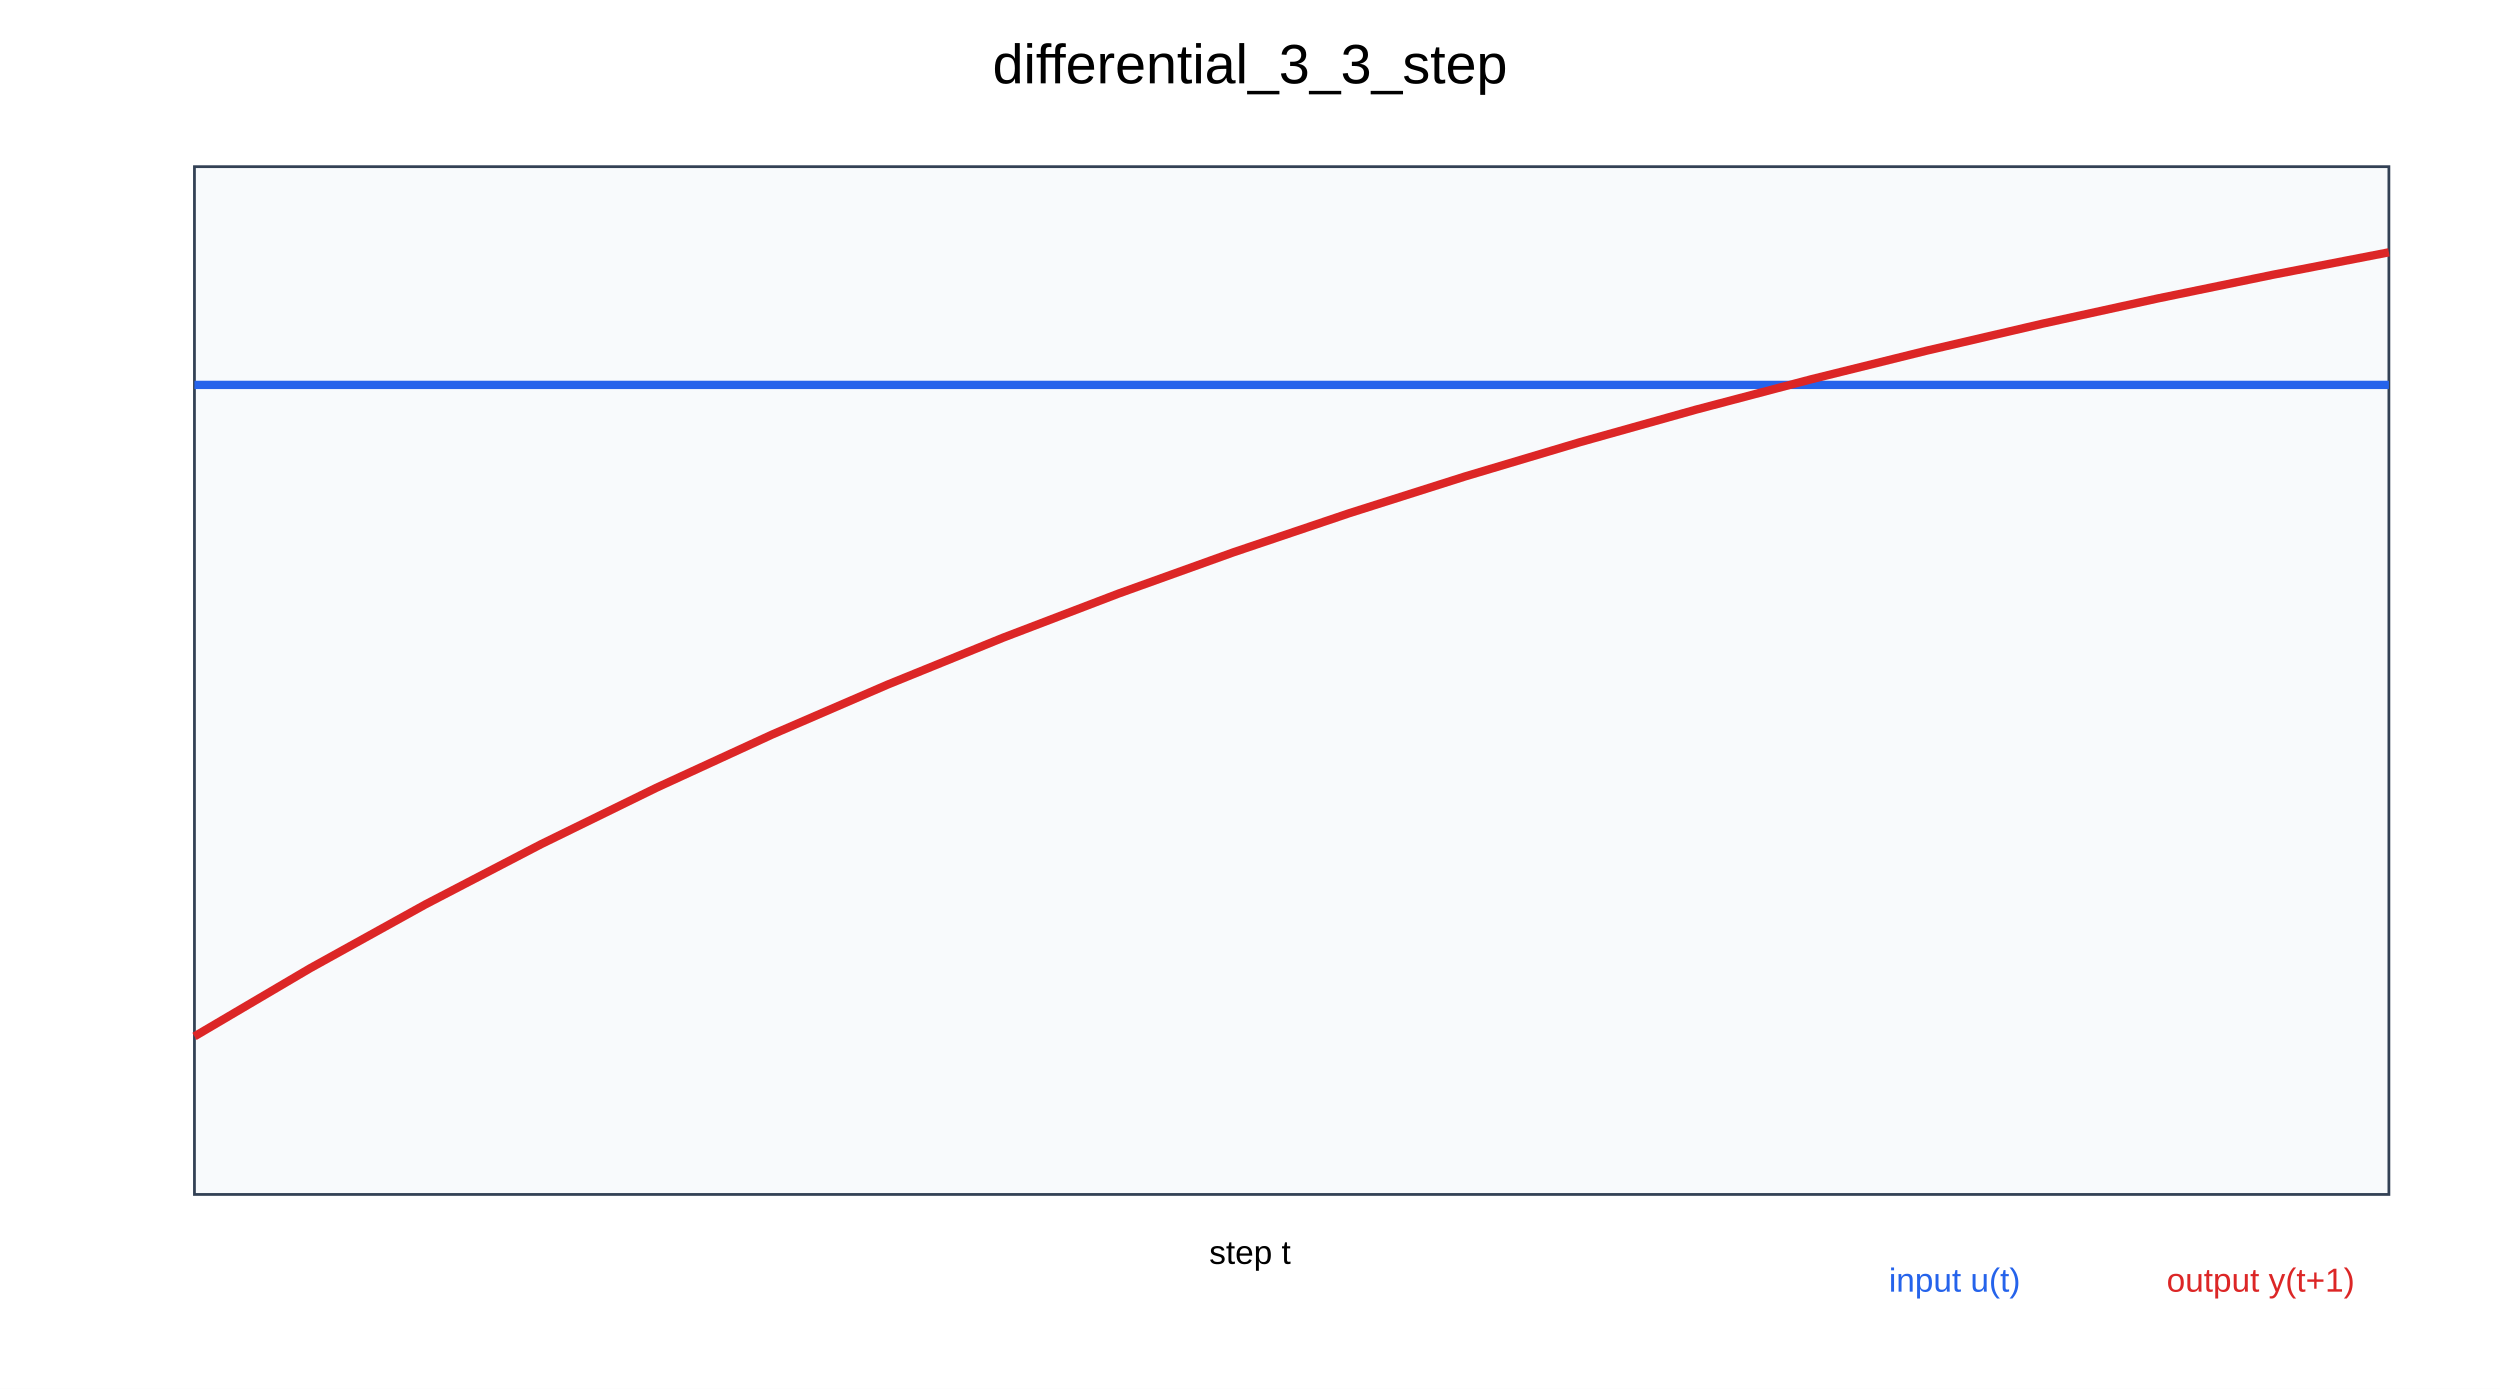
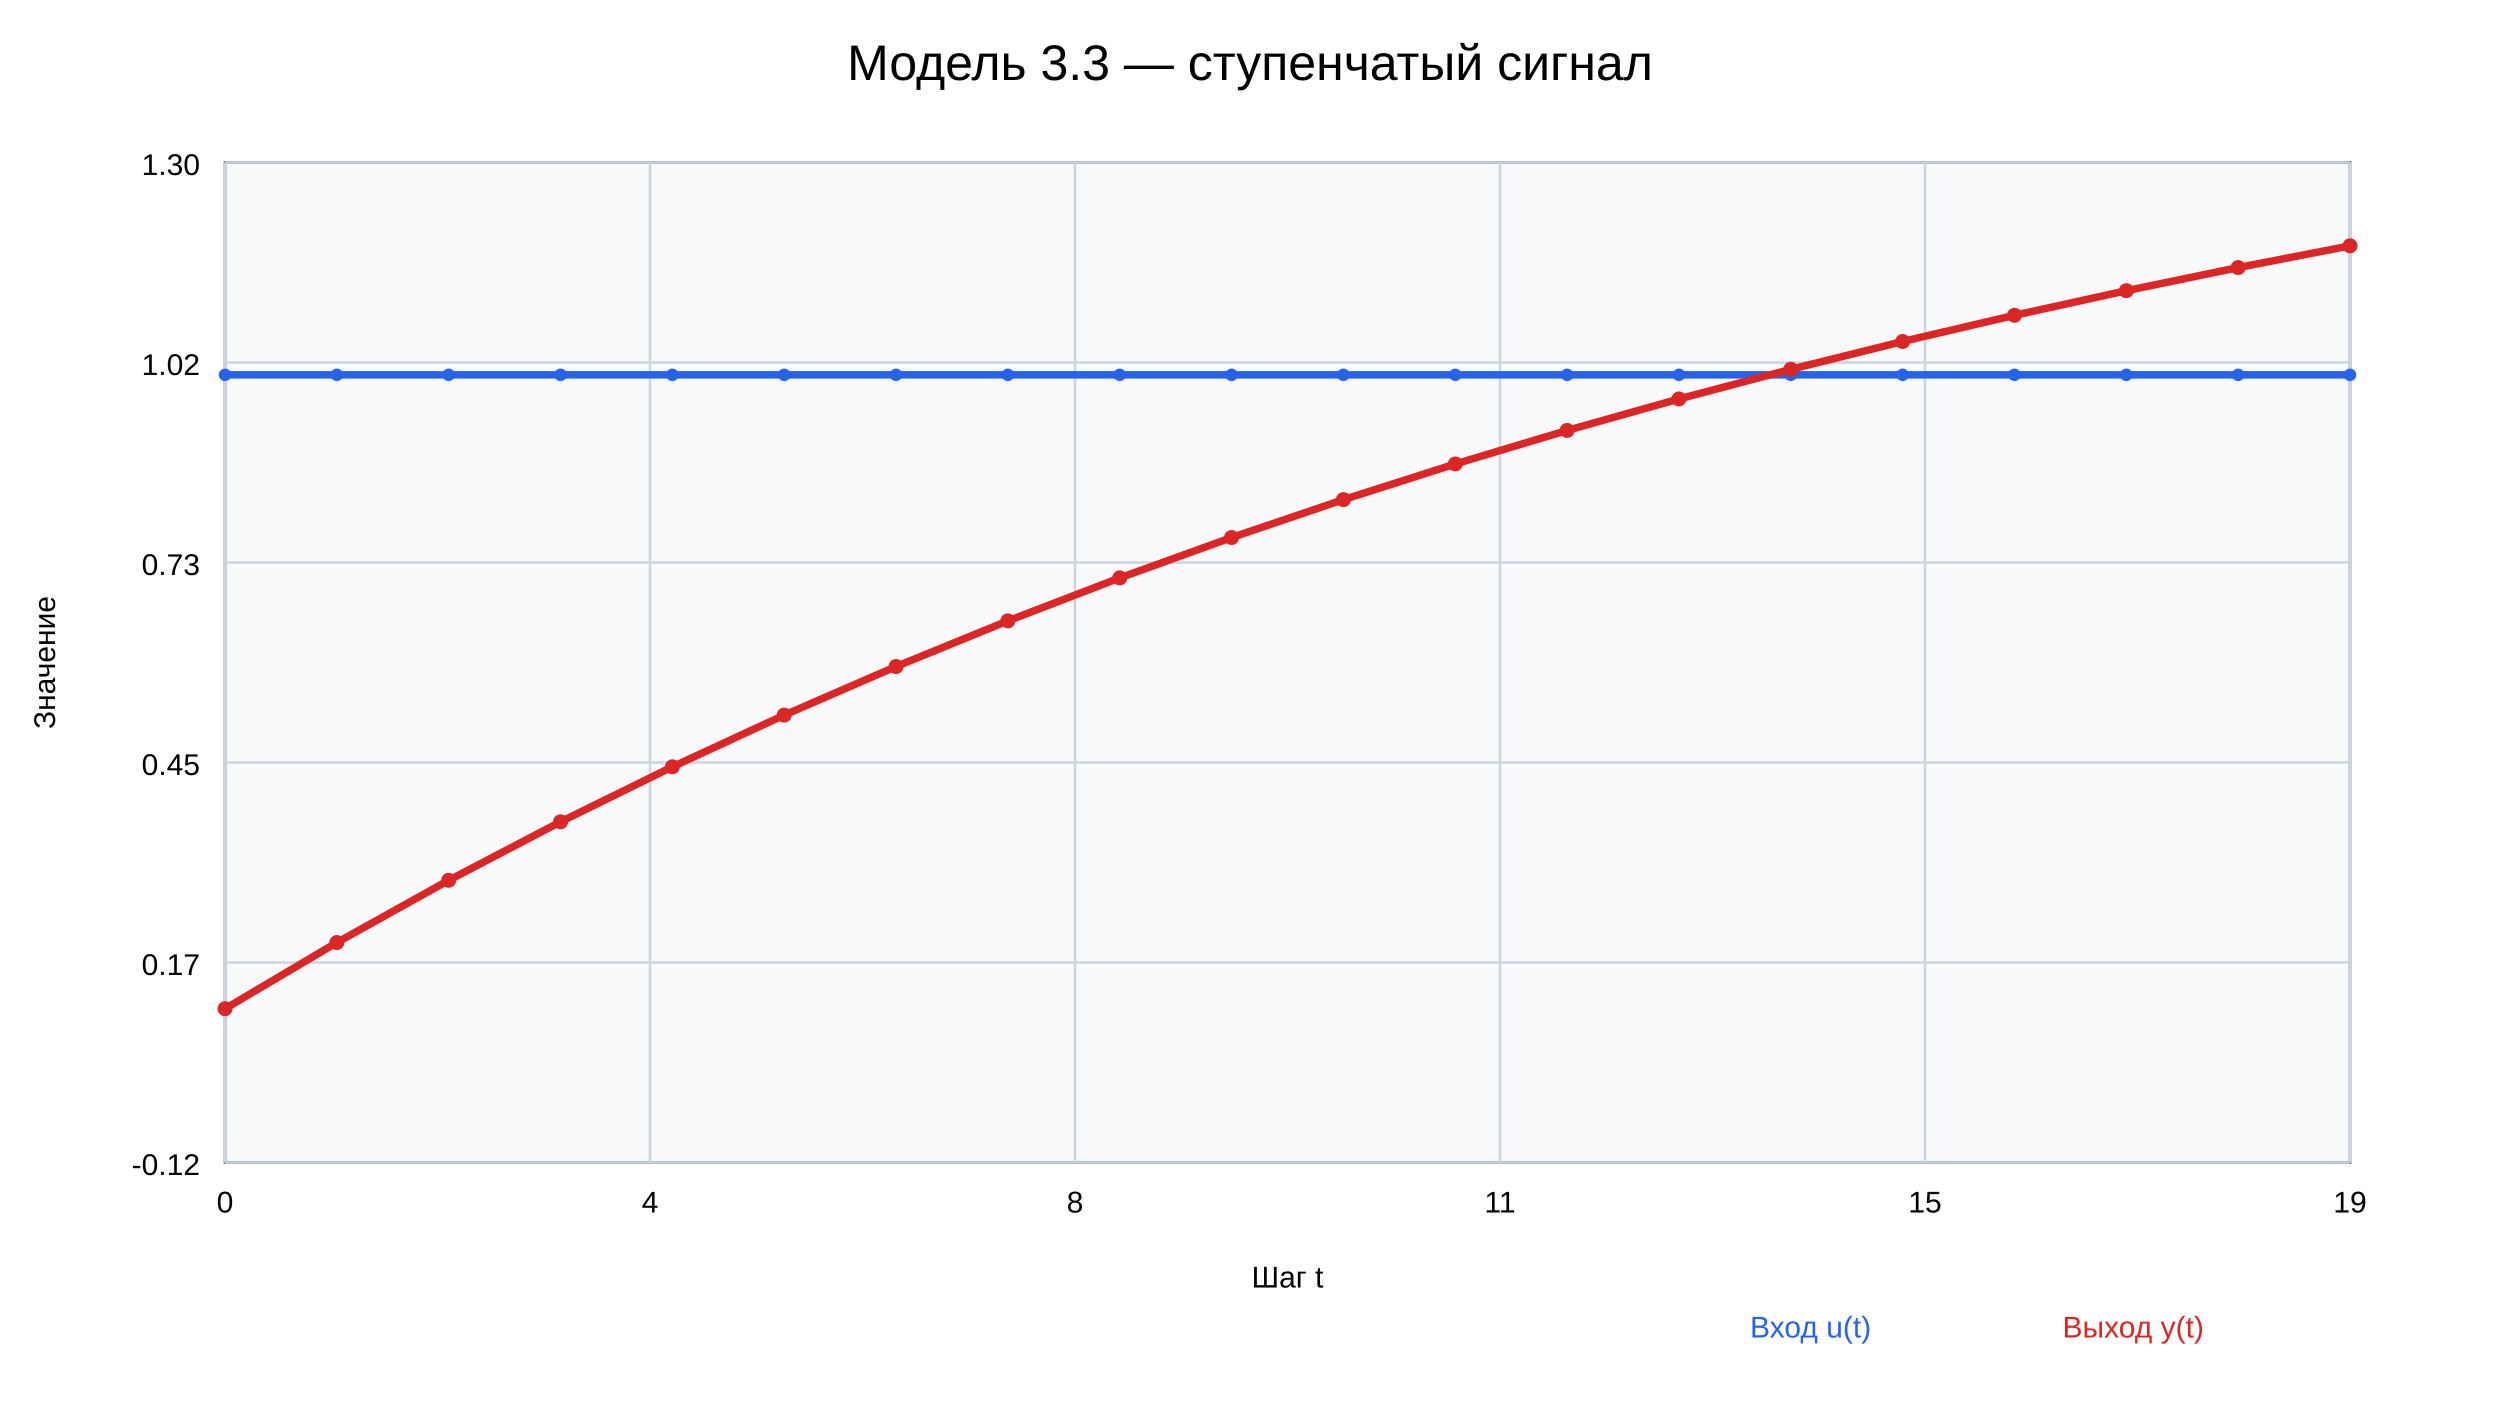
- <svg xmlns="http://www.w3.org/2000/svg" width="900" height="500">
-   <rect x="0" y="0" width="900" height="500" fill="white" />
-   <text x="450" y="30" text-anchor="middle" font-family="Arial" font-size="20">differential_3_3_step</text>
-   <rect x="70" y="60" width="790" height="370" fill="#f8fafc" stroke="#334155" />
-   <polyline fill="none" stroke="#2563eb" stroke-width="3" points="70,138.564 111.579,138.564 153.158,138.564 194.737,138.564 236.316,138.564 277.895,138.564 319.474,138.564 361.053,138.564 402.632,138.564 444.211,138.564 485.789,138.564 527.368,138.564 568.947,138.564 610.526,138.564 652.105,138.564 693.684,138.564 735.263,138.564 776.842,138.564 818.421,138.564 860,138.564 " />
-   <polyline fill="none" stroke="#dc2626" stroke-width="3" points="70,373.106 111.579,348.61 153.158,325.583 194.737,303.938 236.316,283.591 277.895,264.466 319.474,246.487 361.053,229.588 402.632,213.702 444.211,198.77 485.789,184.734 527.368,171.539 568.947,159.137 610.526,147.478 652.105,136.519 693.684,126.218 735.263,116.535 776.842,107.432 818.421,98.876 860,90.833 " />
-   <text x="680" y="465" fill="#2563eb" font-family="Arial">input u(t)</text>
-   <text x="780" y="465" fill="#dc2626" font-family="Arial">output y(t+1)</text>
-   <text x="450" y="455" text-anchor="middle" font-family="Arial">step t</text>
+ <svg xmlns="http://www.w3.org/2000/svg" width="1000" height="570">
+   <rect width="1000" height="570" fill="white" />
+   <text x="500" y="32" text-anchor="middle" font-family="Arial" font-size="20">Модель 3.3 — ступенчатый сигнал</text>
+   <rect x="90" y="65" width="850" height="400" fill="#f8fafc" stroke="#334155" />
+   <line x1="90" y1="65.00" x2="940" y2="65.00" stroke="#cbd5e1" stroke-width="1" />
+   <text x="80" y="70.00" text-anchor="end" font-family="Arial" font-size="12">1.30</text>
+   <line x1="90" y1="145.00" x2="940" y2="145.00" stroke="#cbd5e1" stroke-width="1" />
+   <text x="80" y="150.00" text-anchor="end" font-family="Arial" font-size="12">1.02</text>
+   <line x1="90" y1="225.00" x2="940" y2="225.00" stroke="#cbd5e1" stroke-width="1" />
+   <text x="80" y="230.00" text-anchor="end" font-family="Arial" font-size="12">0.73</text>
+   <line x1="90" y1="305.00" x2="940" y2="305.00" stroke="#cbd5e1" stroke-width="1" />
+   <text x="80" y="310.00" text-anchor="end" font-family="Arial" font-size="12">0.45</text>
+   <line x1="90" y1="385.00" x2="940" y2="385.00" stroke="#cbd5e1" stroke-width="1" />
+   <text x="80" y="390.00" text-anchor="end" font-family="Arial" font-size="12">0.17</text>
+   <line x1="90" y1="465.00" x2="940" y2="465.00" stroke="#cbd5e1" stroke-width="1" />
+   <text x="80" y="470.00" text-anchor="end" font-family="Arial" font-size="12">-0.12</text>
+   <line x1="90.00" y1="65" x2="90.00" y2="465" stroke="#cbd5e1" stroke-width="1" />
+   <text x="90.00" y="485" text-anchor="middle" font-family="Arial" font-size="12">0</text>
+   <line x1="260.00" y1="65" x2="260.00" y2="465" stroke="#cbd5e1" stroke-width="1" />
+   <text x="260.00" y="485" text-anchor="middle" font-family="Arial" font-size="12">4</text>
+   <line x1="430.00" y1="65" x2="430.00" y2="465" stroke="#cbd5e1" stroke-width="1" />
+   <text x="430.00" y="485" text-anchor="middle" font-family="Arial" font-size="12">8</text>
+   <line x1="600.00" y1="65" x2="600.00" y2="465" stroke="#cbd5e1" stroke-width="1" />
+   <text x="600.00" y="485" text-anchor="middle" font-family="Arial" font-size="12">11</text>
+   <line x1="770.00" y1="65" x2="770.00" y2="465" stroke="#cbd5e1" stroke-width="1" />
+   <text x="770.00" y="485" text-anchor="middle" font-family="Arial" font-size="12">15</text>
+   <line x1="940.00" y1="65" x2="940.00" y2="465" stroke="#cbd5e1" stroke-width="1" />
+   <text x="940.00" y="485" text-anchor="middle" font-family="Arial" font-size="12">19</text>
+   <polyline fill="none" stroke="#2563eb" stroke-width="3" points="90.00,149.93 134.74,149.93 179.47,149.93 224.21,149.93 268.95,149.93 313.68,149.93 358.42,149.93 403.16,149.93 447.89,149.93 492.63,149.93 537.37,149.93 582.11,149.93 626.84,149.93 671.58,149.93 716.32,149.93 761.05,149.93 805.79,149.93 850.53,149.93 895.26,149.93 940.00,149.93 " />
+   <polyline fill="none" stroke="#dc2626" stroke-width="3" points="90.00,403.49 134.74,377.01 179.47,352.12 224.21,328.72 268.95,306.72 313.68,286.04 358.42,266.61 403.16,248.34 447.89,231.16 492.63,215.02 537.37,199.85 582.11,185.58 626.84,172.17 671.58,159.57 716.32,147.72 761.05,136.59 805.79,126.12 850.53,116.28 895.26,107.03 940.00,98.33 " />
+   <circle cx="90.00" cy="149.93" r="2.5" fill="#2563eb" />
+   <circle cx="134.74" cy="149.93" r="2.5" fill="#2563eb" />
+   <circle cx="179.47" cy="149.93" r="2.5" fill="#2563eb" />
+   <circle cx="224.21" cy="149.93" r="2.5" fill="#2563eb" />
+   <circle cx="268.95" cy="149.93" r="2.5" fill="#2563eb" />
+   <circle cx="313.68" cy="149.93" r="2.5" fill="#2563eb" />
+   <circle cx="358.42" cy="149.93" r="2.5" fill="#2563eb" />
+   <circle cx="403.16" cy="149.93" r="2.5" fill="#2563eb" />
+   <circle cx="447.89" cy="149.93" r="2.5" fill="#2563eb" />
+   <circle cx="492.63" cy="149.93" r="2.5" fill="#2563eb" />
+   <circle cx="537.37" cy="149.93" r="2.5" fill="#2563eb" />
+   <circle cx="582.11" cy="149.93" r="2.5" fill="#2563eb" />
+   <circle cx="626.84" cy="149.93" r="2.5" fill="#2563eb" />
+   <circle cx="671.58" cy="149.93" r="2.5" fill="#2563eb" />
+   <circle cx="716.32" cy="149.93" r="2.5" fill="#2563eb" />
+   <circle cx="761.05" cy="149.93" r="2.5" fill="#2563eb" />
+   <circle cx="805.79" cy="149.93" r="2.5" fill="#2563eb" />
+   <circle cx="850.53" cy="149.93" r="2.5" fill="#2563eb" />
+   <circle cx="895.26" cy="149.93" r="2.5" fill="#2563eb" />
+   <circle cx="940.00" cy="149.93" r="2.5" fill="#2563eb" />
+   <circle cx="90.00" cy="403.49" r="3" fill="#dc2626" />
+   <circle cx="134.74" cy="377.01" r="3" fill="#dc2626" />
+   <circle cx="179.47" cy="352.12" r="3" fill="#dc2626" />
+   <circle cx="224.21" cy="328.72" r="3" fill="#dc2626" />
+   <circle cx="268.95" cy="306.72" r="3" fill="#dc2626" />
+   <circle cx="313.68" cy="286.04" r="3" fill="#dc2626" />
+   <circle cx="358.42" cy="266.61" r="3" fill="#dc2626" />
+   <circle cx="403.16" cy="248.34" r="3" fill="#dc2626" />
+   <circle cx="447.89" cy="231.16" r="3" fill="#dc2626" />
+   <circle cx="492.63" cy="215.02" r="3" fill="#dc2626" />
+   <circle cx="537.37" cy="199.85" r="3" fill="#dc2626" />
+   <circle cx="582.11" cy="185.58" r="3" fill="#dc2626" />
+   <circle cx="626.84" cy="172.17" r="3" fill="#dc2626" />
+   <circle cx="671.58" cy="159.57" r="3" fill="#dc2626" />
+   <circle cx="716.32" cy="147.72" r="3" fill="#dc2626" />
+   <circle cx="761.05" cy="136.59" r="3" fill="#dc2626" />
+   <circle cx="805.79" cy="126.12" r="3" fill="#dc2626" />
+   <circle cx="850.53" cy="116.28" r="3" fill="#dc2626" />
+   <circle cx="895.26" cy="107.03" r="3" fill="#dc2626" />
+   <circle cx="940.00" cy="98.33" r="3" fill="#dc2626" />
+   <text x="700" y="535" fill="#2563eb" font-family="Arial">Вход u(t)</text>
+   <text x="825" y="535" fill="#dc2626" font-family="Arial">Выход y(t)</text>
+   <text x="515" y="515" text-anchor="middle" font-family="Arial">Шаг t</text>
+   <text x="22" y="265" text-anchor="middle" font-family="Arial" transform="rotate(-90 22 265)">Значение</text>
</svg>
